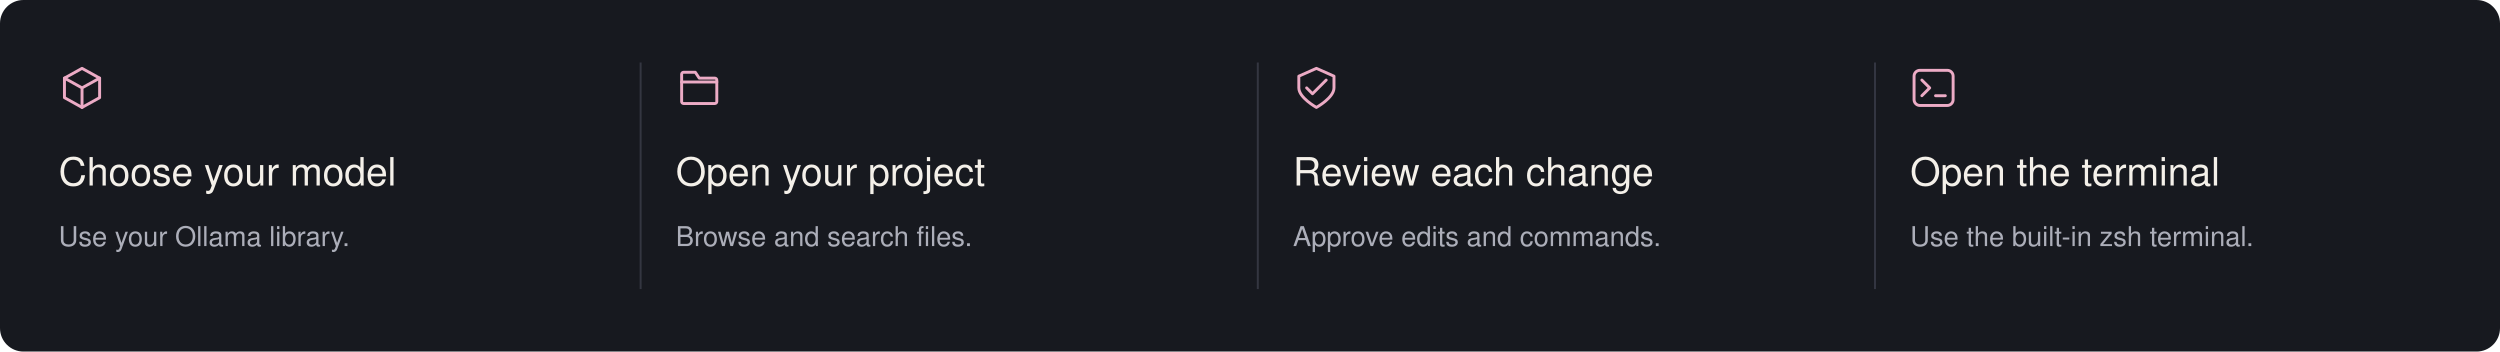
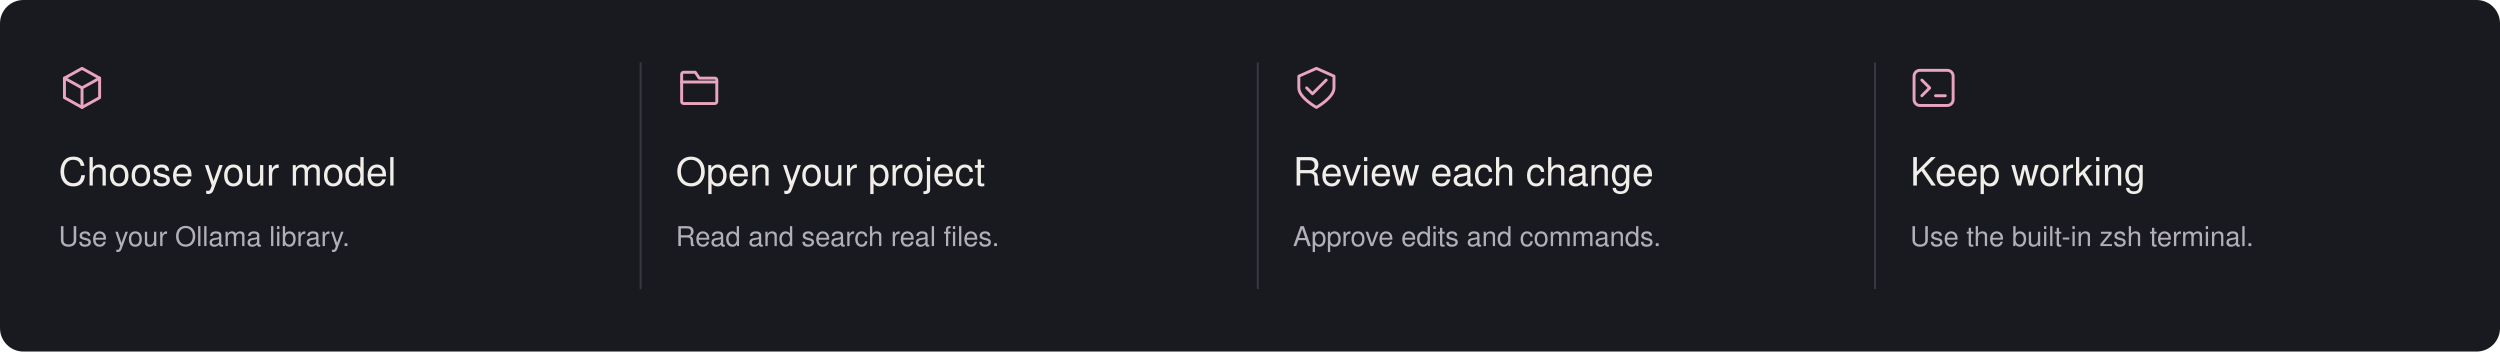
<svg xmlns="http://www.w3.org/2000/svg" width="1280" height="180" viewBox="0 0 1280 180" role="img" aria-labelledby="title">
-   <rect width="1280" height="180" rx="12" fill="#17191f" />
-   <g transform="translate(30 33)" fill="none" stroke="#ecabc5" stroke-width="1.5" stroke-linecap="round" stroke-linejoin="round">
+   <rect width="1280" height="180" rx="12" fill="#191a20" />
+   <g transform="translate(30 33)" fill="none" stroke="#e9a5bd" stroke-width="1.5" stroke-linecap="round" stroke-linejoin="round">
    <path d="m12 2 9 5v10l-9 5-9-5V7Z" />
    <path d="m3 7 9 5 9-5M12 12v10" />
  </g>
-   <text x="30" y="95" font-family="Helvetica,Arial,sans-serif" font-size="20" fill="#f4f0e9">Choose your model</text>
-   <text x="30" y="126" font-family="Helvetica,Arial,sans-serif" font-size="14" fill="#acaeb9">Use your Ollama library.</text>
-   <path d="M328 32v116" stroke="#343641" />
-   <g transform="translate(346 33)" fill="none" stroke="#ecabc5" stroke-width="1.5" stroke-linecap="round" stroke-linejoin="round">
+   <text x="30" y="95" font-family="Helvetica,Arial,sans-serif" font-size="20" fill="#f1eee9" font-weight="500">Choose your model</text>
+   <text x="30" y="126" font-family="Helvetica,Arial,sans-serif" font-size="14" fill="#b3afb9">Use your Ollama library.</text>
+   <path d="M328 32v116" stroke="#3b3741" />
+   <g transform="translate(346 33)" fill="none" stroke="#e9a5bd" stroke-width="1.5" stroke-linecap="round" stroke-linejoin="round">
    <path d="M3 7V5a1 1 0 0 1 1-1h6l2 3h8a1 1 0 0 1 1 1v11a1 1 0 0 1-1 1H4a1 1 0 0 1-1-1Z" />
    <path d="M3 9h18" />
  </g>
-   <text x="346" y="95" font-family="Helvetica,Arial,sans-serif" font-size="20" fill="#f4f0e9">Open your project</text>
-   <text x="346" y="126" font-family="Helvetica,Arial,sans-serif" font-size="14" fill="#acaeb9">Browse and search files.</text>
-   <path d="M644 32v116" stroke="#343641" />
-   <g transform="translate(662 33)" fill="none" stroke="#ecabc5" stroke-width="1.5" stroke-linecap="round" stroke-linejoin="round">
+   <text x="346" y="95" font-family="Helvetica,Arial,sans-serif" font-size="20" fill="#f1eee9" font-weight="500">Open your project</text>
+   <text x="346" y="126" font-family="Helvetica,Arial,sans-serif" font-size="14" fill="#b3afb9">Read and search real files.</text>
+   <path d="M644 32v116" stroke="#3b3741" />
+   <g transform="translate(662 33)" fill="none" stroke="#e9a5bd" stroke-width="1.5" stroke-linecap="round" stroke-linejoin="round">
    <path d="M12 2 3 6v6c0 5 9 10 9 10s9-5 9-10V6Z" />
    <path d="m7 12 3 3 7-7" />
  </g>
-   <text x="662" y="95" font-family="Helvetica,Arial,sans-serif" font-size="20" fill="#f4f0e9">Review each change</text>
-   <text x="662" y="126" font-family="Helvetica,Arial,sans-serif" font-size="14" fill="#acaeb9">Approve edits and commands.</text>
-   <path d="M960 32v116" stroke="#343641" />
-   <g transform="translate(978 33)" fill="none" stroke="#ecabc5" stroke-width="1.5" stroke-linecap="round" stroke-linejoin="round">
+   <text x="662" y="95" font-family="Helvetica,Arial,sans-serif" font-size="20" fill="#f1eee9" font-weight="500">Review each change</text>
+   <text x="662" y="126" font-family="Helvetica,Arial,sans-serif" font-size="14" fill="#b3afb9">Approve edits and commands.</text>
+   <path d="M960 32v116" stroke="#3b3741" />
+   <g transform="translate(978 33)" fill="none" stroke="#e9a5bd" stroke-width="1.5" stroke-linecap="round" stroke-linejoin="round">
    <rect x="2" y="3" width="20" height="18" rx="3" />
    <path d="m6 8 4 4-4 4m7 0h5" />
  </g>
-   <text x="978" y="95" font-family="Helvetica,Arial,sans-serif" font-size="20" fill="#f4f0e9">Open the terminal</text>
-   <text x="978" y="126" font-family="Helvetica,Arial,sans-serif" font-size="14" fill="#acaeb9">Use the built-in zsh terminal.</text>
+   <text x="978" y="95" font-family="Helvetica,Arial,sans-serif" font-size="20" fill="#f1eee9" font-weight="500">Keep working</text>
+   <text x="978" y="126" font-family="Helvetica,Arial,sans-serif" font-size="14" fill="#b3afb9">Use the built-in zsh terminal.</text>
</svg>
